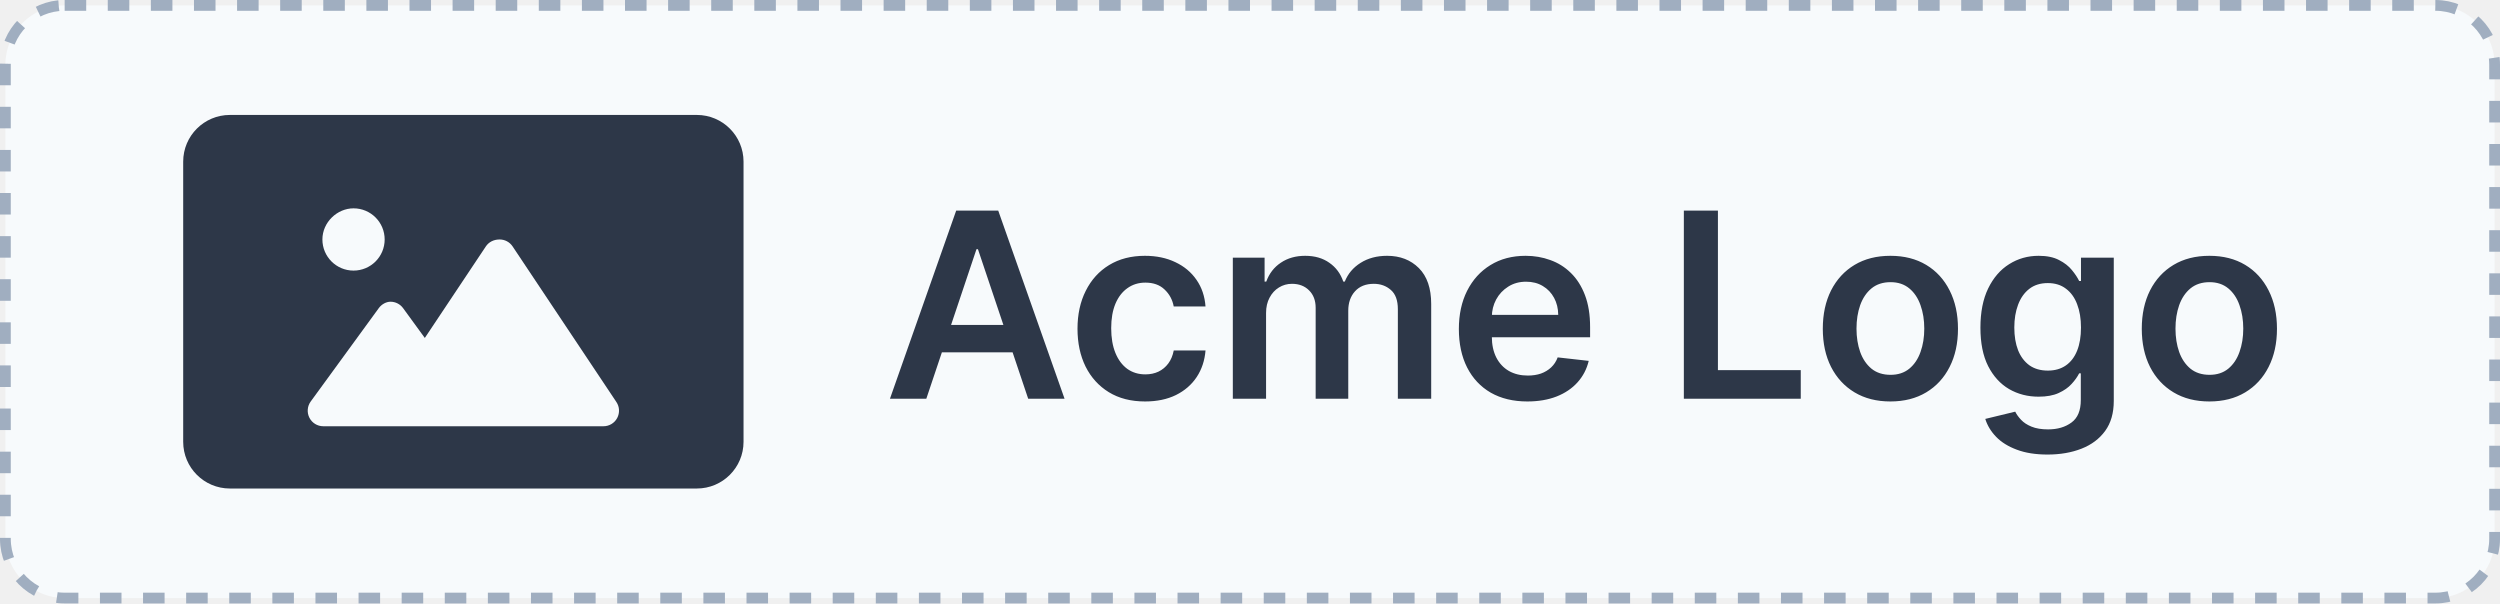
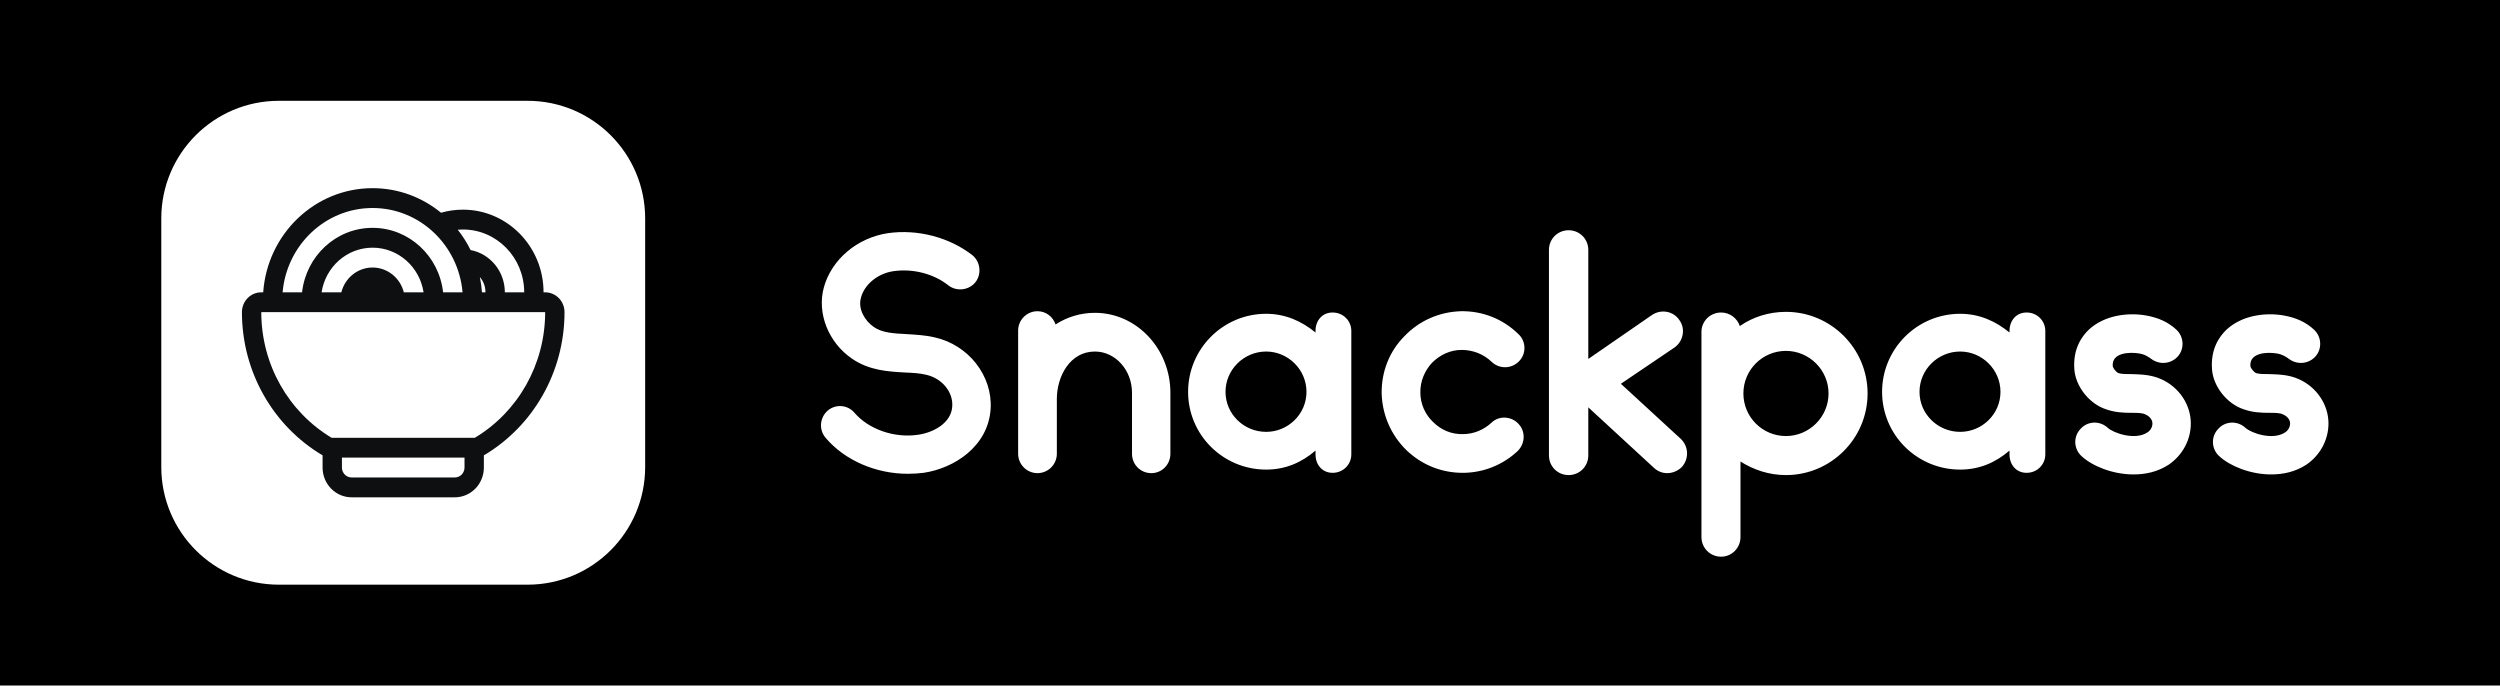
- <svg xmlns="http://www.w3.org/2000/svg" width="232" height="56" viewBox="0 0 232 56" fill="none">
-   <rect x="0.5" y="0.5" width="231" height="55" rx="5.5" fill="#F7FAFC" stroke="#A0AEC0" stroke-dasharray="2 2" />
-   <path d="M64.667 10.667H21.333C18.94 10.667 17 12.607 17 15V41C17 43.393 18.94 45.334 21.333 45.334H64.667C67.06 45.334 69 43.394 69 41V15C69 12.607 67.059 10.667 64.667 10.667ZM32.808 19.334C34.404 19.334 35.697 20.627 35.697 22.223C35.697 23.818 34.404 25.111 32.808 25.111C31.212 25.111 29.919 23.818 29.919 22.223C29.919 20.627 31.291 19.334 32.808 19.334ZM57.273 38.797C57.02 39.267 56.533 39.556 56 39.556H30C29.456 39.556 28.959 39.251 28.713 38.766C28.466 38.281 28.513 37.7 28.833 37.26L35.152 28.593C35.426 28.217 35.859 28 36.238 28C36.7 28 37.133 28.221 37.406 28.594L39.423 31.362L45.087 22.866C45.356 22.466 45.808 22.223 46.367 22.223C46.85 22.223 47.301 22.464 47.569 22.866L57.202 37.31C57.499 37.75 57.526 38.319 57.273 38.797Z" fill="#2D3748" />
-   <path d="M85.963 37H82.588L88.733 19.546H92.636L98.79 37H95.415L90.753 23.125H90.617L85.963 37ZM86.074 30.156H95.278V32.696H86.074V30.156ZM106.264 37.256C104.957 37.256 103.835 36.969 102.898 36.395C101.966 35.821 101.247 35.028 100.741 34.017C100.241 33 99.992 31.829 99.992 30.506C99.992 29.176 100.247 28.003 100.759 26.986C101.27 25.963 101.991 25.168 102.923 24.599C103.861 24.026 104.969 23.739 106.247 23.739C107.31 23.739 108.25 23.935 109.068 24.327C109.892 24.713 110.548 25.261 111.037 25.972C111.526 26.676 111.804 27.5 111.872 28.443H108.923C108.804 27.812 108.52 27.287 108.071 26.866C107.628 26.44 107.034 26.227 106.29 26.227C105.659 26.227 105.105 26.398 104.628 26.739C104.151 27.074 103.778 27.557 103.511 28.188C103.25 28.818 103.119 29.574 103.119 30.454C103.119 31.347 103.25 32.114 103.511 32.756C103.773 33.392 104.139 33.883 104.611 34.23C105.088 34.571 105.648 34.742 106.29 34.742C106.744 34.742 107.151 34.656 107.509 34.486C107.872 34.31 108.176 34.057 108.42 33.727C108.665 33.398 108.832 32.997 108.923 32.526H111.872C111.798 33.452 111.526 34.273 111.054 34.989C110.582 35.699 109.94 36.256 109.128 36.659C108.315 37.057 107.361 37.256 106.264 37.256ZM114.406 37V23.909H117.354V26.134H117.508C117.781 25.384 118.232 24.798 118.863 24.378C119.494 23.952 120.246 23.739 121.121 23.739C122.008 23.739 122.755 23.954 123.363 24.386C123.977 24.812 124.408 25.395 124.658 26.134H124.795C125.085 25.406 125.573 24.827 126.261 24.395C126.954 23.957 127.775 23.739 128.724 23.739C129.928 23.739 130.911 24.119 131.673 24.881C132.434 25.642 132.815 26.753 132.815 28.213V37H129.721V28.69C129.721 27.878 129.505 27.284 129.073 26.909C128.641 26.528 128.113 26.338 127.488 26.338C126.744 26.338 126.161 26.571 125.741 27.037C125.326 27.497 125.119 28.097 125.119 28.835V37H122.093V28.562C122.093 27.886 121.888 27.347 121.479 26.943C121.076 26.54 120.548 26.338 119.894 26.338C119.451 26.338 119.048 26.452 118.684 26.679C118.32 26.901 118.031 27.216 117.815 27.625C117.599 28.028 117.491 28.5 117.491 29.04V37H114.406ZM141.74 37.256C140.428 37.256 139.294 36.983 138.339 36.438C137.391 35.886 136.661 35.108 136.149 34.102C135.638 33.091 135.382 31.901 135.382 30.531C135.382 29.185 135.638 28.003 136.149 26.986C136.666 25.963 137.388 25.168 138.314 24.599C139.24 24.026 140.328 23.739 141.578 23.739C142.385 23.739 143.146 23.869 143.862 24.131C144.584 24.386 145.22 24.784 145.771 25.324C146.328 25.864 146.766 26.551 147.084 27.386C147.402 28.216 147.561 29.204 147.561 30.352V31.298H136.831V29.219H144.604C144.598 28.628 144.47 28.102 144.22 27.642C143.97 27.176 143.621 26.81 143.172 26.543C142.729 26.276 142.212 26.142 141.621 26.142C140.99 26.142 140.436 26.296 139.959 26.602C139.482 26.903 139.109 27.301 138.842 27.796C138.581 28.284 138.447 28.821 138.442 29.406V31.222C138.442 31.983 138.581 32.636 138.859 33.182C139.138 33.722 139.527 34.136 140.027 34.426C140.527 34.71 141.112 34.852 141.783 34.852C142.232 34.852 142.638 34.79 143.001 34.665C143.365 34.534 143.68 34.344 143.947 34.094C144.214 33.844 144.416 33.534 144.553 33.165L147.433 33.489C147.251 34.25 146.905 34.915 146.393 35.483C145.888 36.045 145.24 36.483 144.45 36.795C143.661 37.102 142.757 37.256 141.74 37.256ZM156.261 37V19.546H159.423V34.349H167.11V37H156.261ZM175.428 37.256C174.15 37.256 173.042 36.974 172.104 36.412C171.167 35.849 170.44 35.062 169.923 34.051C169.411 33.04 169.156 31.858 169.156 30.506C169.156 29.153 169.411 27.969 169.923 26.952C170.44 25.935 171.167 25.145 172.104 24.582C173.042 24.02 174.15 23.739 175.428 23.739C176.707 23.739 177.815 24.02 178.752 24.582C179.69 25.145 180.414 25.935 180.925 26.952C181.442 27.969 181.701 29.153 181.701 30.506C181.701 31.858 181.442 33.04 180.925 34.051C180.414 35.062 179.69 35.849 178.752 36.412C177.815 36.974 176.707 37.256 175.428 37.256ZM175.445 34.784C176.138 34.784 176.718 34.594 177.184 34.213C177.65 33.827 177.996 33.31 178.224 32.662C178.457 32.014 178.573 31.293 178.573 30.497C178.573 29.696 178.457 28.972 178.224 28.324C177.996 27.671 177.65 27.151 177.184 26.764C176.718 26.378 176.138 26.185 175.445 26.185C174.735 26.185 174.144 26.378 173.673 26.764C173.207 27.151 172.857 27.671 172.624 28.324C172.397 28.972 172.283 29.696 172.283 30.497C172.283 31.293 172.397 32.014 172.624 32.662C172.857 33.31 173.207 33.827 173.673 34.213C174.144 34.594 174.735 34.784 175.445 34.784ZM190.013 42.182C188.905 42.182 187.953 42.031 187.158 41.73C186.362 41.435 185.723 41.037 185.24 40.537C184.757 40.037 184.422 39.483 184.234 38.875L187.013 38.202C187.138 38.457 187.32 38.71 187.558 38.96C187.797 39.216 188.118 39.426 188.521 39.591C188.93 39.761 189.445 39.847 190.064 39.847C190.939 39.847 191.663 39.633 192.237 39.207C192.811 38.787 193.098 38.094 193.098 37.128V34.648H192.945C192.786 34.966 192.553 35.293 192.246 35.628C191.945 35.963 191.544 36.244 191.044 36.472C190.55 36.699 189.928 36.812 189.178 36.812C188.172 36.812 187.26 36.577 186.442 36.105C185.629 35.628 184.982 34.918 184.499 33.974C184.021 33.026 183.783 31.838 183.783 30.412C183.783 28.974 184.021 27.761 184.499 26.773C184.982 25.778 185.632 25.026 186.45 24.514C187.268 23.997 188.18 23.739 189.186 23.739C189.953 23.739 190.584 23.869 191.078 24.131C191.578 24.386 191.976 24.696 192.271 25.06C192.567 25.418 192.791 25.756 192.945 26.074H193.115V23.909H196.158V37.213C196.158 38.332 195.891 39.258 195.357 39.992C194.822 40.724 194.092 41.273 193.166 41.636C192.24 42 191.189 42.182 190.013 42.182ZM190.038 34.392C190.692 34.392 191.249 34.233 191.709 33.915C192.169 33.597 192.518 33.139 192.757 32.543C192.996 31.946 193.115 31.23 193.115 30.395C193.115 29.571 192.996 28.849 192.757 28.23C192.524 27.611 192.178 27.131 191.717 26.79C191.263 26.443 190.703 26.27 190.038 26.27C189.351 26.27 188.777 26.449 188.317 26.807C187.857 27.165 187.51 27.656 187.277 28.281C187.044 28.901 186.928 29.605 186.928 30.395C186.928 31.196 187.044 31.898 187.277 32.5C187.516 33.097 187.865 33.562 188.325 33.898C188.791 34.227 189.362 34.392 190.038 34.392ZM205.03 37.256C203.751 37.256 202.643 36.974 201.706 36.412C200.768 35.849 200.041 35.062 199.524 34.051C199.013 33.04 198.757 31.858 198.757 30.506C198.757 29.153 199.013 27.969 199.524 26.952C200.041 25.935 200.768 25.145 201.706 24.582C202.643 24.02 203.751 23.739 205.03 23.739C206.308 23.739 207.416 24.02 208.354 24.582C209.291 25.145 210.016 25.935 210.527 26.952C211.044 27.969 211.303 29.153 211.303 30.506C211.303 31.858 211.044 33.04 210.527 34.051C210.016 35.062 209.291 35.849 208.354 36.412C207.416 36.974 206.308 37.256 205.03 37.256ZM205.047 34.784C205.74 34.784 206.32 34.594 206.786 34.213C207.251 33.827 207.598 33.31 207.825 32.662C208.058 32.014 208.175 31.293 208.175 30.497C208.175 29.696 208.058 28.972 207.825 28.324C207.598 27.671 207.251 27.151 206.786 26.764C206.32 26.378 205.74 26.185 205.047 26.185C204.337 26.185 203.746 26.378 203.274 26.764C202.808 27.151 202.459 27.671 202.226 28.324C201.999 28.972 201.885 29.696 201.885 30.497C201.885 31.293 201.999 32.014 202.226 32.662C202.459 33.31 202.808 33.827 203.274 34.213C203.746 34.594 204.337 34.784 205.047 34.784Z" fill="#2D3748" />
+ <svg xmlns="http://www.w3.org/2000/svg" width="248" height="68" viewBox="0 0 248 68" fill="none">
+   <rect width="248" height="68" fill="black" />
+   <rect x="16" y="10" width="48" height="48" rx="11.667" fill="white" />
+   <path d="M24 30.965C24 29.879 24.86 28.998 25.92 28.998H26.109C26.518 23.222 31.22 18.666 36.96 18.666C39.528 18.666 41.889 19.578 43.75 21.104C44.45 20.902 45.179 20.798 45.92 20.798C50.338 20.798 53.92 24.469 53.92 28.998H54.08C55.14 28.998 56 29.879 56 30.965C56 36.901 52.895 42.271 48 45.171V46.381C48 48.011 46.711 49.333 45.12 49.333H34.88C33.289 49.333 32 48.011 32 46.381V45.171C27.105 42.272 24 36.902 24 30.965ZM32.897 43.429H47.103C51.375 40.868 54.08 36.164 54.08 30.965H25.92C25.92 36.164 28.625 40.868 32.897 43.429ZM36.96 26.538C38.451 26.538 39.704 27.583 40.059 28.998H42.018C41.634 26.489 39.516 24.57 36.96 24.57C34.404 24.57 32.286 26.489 31.902 28.998H33.861C34.216 27.583 35.469 26.538 36.96 26.538ZM29.965 28.998C30.362 25.398 33.342 22.602 36.96 22.602C40.578 22.602 43.558 25.398 43.955 28.998H45.885C45.48 24.31 41.639 20.634 36.96 20.634C32.281 20.634 28.44 24.31 28.035 28.998H29.965ZM50.08 28.998H52C52 25.556 49.278 22.766 45.92 22.766C45.748 22.766 45.576 22.773 45.406 22.788C45.899 23.408 46.327 24.084 46.682 24.805C48.615 25.172 50.08 26.909 50.08 28.998ZM48.16 28.998C48.16 28.416 47.949 27.884 47.6 27.48C47.703 27.974 47.774 28.481 47.811 28.998H48.16ZM33.92 45.397V46.381C33.92 46.924 34.35 47.365 34.88 47.365H45.12C45.65 47.365 46.08 46.924 46.08 46.381V45.397H33.92Z" fill="#0E0F11" />
+   <path d="M92.704 33.464C91.744 33.24 90.848 33.208 89.952 33.144C88.64 33.08 87.52 33.016 86.688 32.44C85.792 31.832 85.088 30.648 85.408 29.528C85.76 28.184 87.104 27.128 88.608 26.904C90.56 26.616 92.64 27.16 94.08 28.312C94.912 28.952 96.128 28.792 96.768 27.992C97.408 27.16 97.248 25.944 96.448 25.304C94.176 23.544 91.04 22.712 88.096 23.128C85.056 23.576 82.496 25.72 81.728 28.504C81.024 31.064 82.176 33.976 84.512 35.576C86.24 36.76 88.096 36.856 89.76 36.952C90.496 36.984 91.232 37.016 91.872 37.176C93.44 37.528 94.56 38.872 94.464 40.312C94.368 41.944 92.64 42.904 91.072 43.128C88.704 43.48 86.176 42.584 84.768 40.952C84.096 40.152 82.912 40.056 82.112 40.728C81.312 41.432 81.216 42.616 81.888 43.416C83.808 45.688 86.912 47 90.048 47C90.56 47 91.104 46.968 91.616 46.904C94.656 46.456 98.048 44.28 98.272 40.536C98.464 37.272 96.064 34.2 92.704 33.464ZM108.615 31.032C107.175 31.032 105.863 31.448 104.711 32.184C104.455 31.416 103.751 30.872 102.919 30.872C101.863 30.872 100.999 31.736 100.999 32.792V45.016C100.999 46.072 101.863 46.936 102.919 46.936C103.975 46.936 104.839 46.072 104.839 45.016V39.576C104.839 37.368 106.119 34.872 108.615 34.872C110.631 34.872 112.295 36.696 112.295 38.968V45.016C112.295 46.072 113.127 46.936 114.215 46.936C115.271 46.936 116.103 46.072 116.103 45.016V38.968C116.103 34.584 112.743 31.032 108.615 31.032ZM132.195 31C131.139 31 130.499 31.832 130.499 32.824V32.984C129.123 31.864 127.523 31.128 125.603 31.128C121.315 31.128 117.859 34.616 117.859 38.872C117.859 43.128 121.315 46.584 125.603 46.584C127.523 46.584 129.123 45.88 130.499 44.696V45.08C130.499 46.072 131.139 46.904 132.195 46.904C133.251 46.904 134.051 46.072 134.051 45.08V32.824C134.051 31.832 133.251 31 132.195 31ZM125.603 42.84C123.395 42.84 121.571 41.08 121.571 38.872C121.571 36.664 123.395 34.872 125.603 34.872C127.779 34.872 129.603 36.664 129.603 38.872C129.603 41.08 127.779 42.84 125.603 42.84ZM145.093 46.904C142.981 46.904 141.029 46.104 139.525 44.664C137.989 43.16 137.125 41.176 137.061 39.032C137.029 36.92 137.797 34.872 139.333 33.336C140.805 31.8 142.789 30.936 144.933 30.872C147.077 30.84 149.093 31.64 150.629 33.144C151.397 33.848 151.429 35.096 150.693 35.832C149.957 36.6 148.741 36.632 147.973 35.896C147.173 35.128 146.117 34.712 144.997 34.712C143.877 34.712 142.853 35.192 142.053 35.992C141.317 36.792 140.869 37.848 140.901 38.968C140.901 40.056 141.381 41.144 142.181 41.88C142.981 42.68 144.037 43.096 145.125 43.064C146.181 43.064 147.173 42.648 147.941 41.944C148.677 41.208 149.925 41.272 150.629 42.04C151.365 42.808 151.301 44.024 150.533 44.76C149.093 46.104 147.205 46.872 145.221 46.904H145.093ZM166.743 43.544L160.791 38.072L166.135 34.456C166.999 33.816 167.223 32.6 166.583 31.736C165.975 30.84 164.759 30.648 163.863 31.256L157.559 35.608V24.792C157.559 23.704 156.695 22.84 155.607 22.84C154.519 22.84 153.655 23.704 153.655 24.792V45.176C153.655 46.264 154.519 47.128 155.607 47.128C156.695 47.128 157.559 46.264 157.559 45.176V40.408L164.087 46.424C164.471 46.776 164.919 46.936 165.399 46.936C165.911 46.936 166.455 46.712 166.839 46.328C167.575 45.496 167.511 44.28 166.743 43.544ZM177.168 30.936C175.472 30.936 173.872 31.448 172.592 32.344C172.336 31.576 171.6 31 170.736 31C169.648 31 168.784 31.864 168.784 32.92V53.272C168.784 54.36 169.648 55.224 170.736 55.224C171.792 55.224 172.656 54.36 172.656 53.272V45.784C173.968 46.616 175.504 47.128 177.168 47.128C181.616 47.128 185.264 43.512 185.264 39.032C185.264 34.552 181.616 30.936 177.168 30.936ZM177.168 43.256C174.832 43.256 172.944 41.368 172.944 39.032C172.944 36.696 174.832 34.808 177.168 34.808C179.472 34.808 181.392 36.696 181.392 39.032C181.392 41.368 179.472 43.256 177.168 43.256ZM201.039 31C199.983 31 199.343 31.832 199.343 32.824V32.984C197.967 31.864 196.367 31.128 194.447 31.128C190.159 31.128 186.703 34.616 186.703 38.872C186.703 43.128 190.159 46.584 194.447 46.584C196.367 46.584 197.967 45.88 199.343 44.696V45.08C199.343 46.072 199.983 46.904 201.039 46.904C202.095 46.904 202.895 46.072 202.895 45.08V32.824C202.895 31.832 202.095 31 201.039 31ZM194.447 42.84C192.239 42.84 190.415 41.08 190.415 38.872C190.415 36.664 192.239 34.872 194.447 34.872C196.623 34.872 198.447 36.664 198.447 38.872C198.447 41.08 196.623 42.84 194.447 42.84ZM211.633 47.064C209.585 47.064 207.537 46.232 206.481 45.24C205.713 44.536 205.649 43.32 206.385 42.552C207.089 41.752 208.305 41.72 209.073 42.424C209.649 42.968 211.793 43.704 213.009 42.904C213.329 42.712 213.521 42.36 213.521 42.008C213.521 41.56 213.137 41.24 212.817 41.112C212.529 40.952 212.017 40.952 211.441 40.952C210.673 40.952 209.809 40.92 208.913 40.6C207.249 40.056 205.905 38.328 205.777 36.664C205.617 34.648 206.481 33.4 207.217 32.696C208.817 31.224 211.153 31 212.849 31.288C214.129 31.512 215.089 31.96 215.889 32.696C216.657 33.4 216.721 34.616 216.017 35.384C215.601 35.832 214.993 36.056 214.385 35.992C214.097 35.96 213.809 35.864 213.553 35.704C213.105 35.384 212.785 35.16 212.209 35.064C211.249 34.904 209.457 34.968 209.585 36.344C209.617 36.504 209.905 36.92 210.161 37.016C210.481 37.112 210.961 37.112 211.473 37.112C212.305 37.144 213.361 37.144 214.417 37.624C216.177 38.424 217.329 40.152 217.329 42.008C217.329 43.64 216.497 45.176 215.121 46.104C214.033 46.808 212.849 47.064 211.633 47.064ZM225.289 47.064C223.241 47.064 221.193 46.232 220.137 45.24C219.369 44.536 219.305 43.32 220.041 42.552C220.745 41.752 221.961 41.72 222.729 42.424C223.305 42.968 225.449 43.704 226.665 42.904C226.985 42.712 227.177 42.36 227.177 42.008C227.177 41.56 226.793 41.24 226.473 41.112C226.185 40.952 225.673 40.952 225.097 40.952C224.329 40.952 223.465 40.92 222.569 40.6C220.905 40.056 219.561 38.328 219.433 36.664C219.273 34.648 220.137 33.4 220.873 32.696C222.473 31.224 224.809 31 226.505 31.288C227.785 31.512 228.745 31.96 229.545 32.696C230.313 33.4 230.377 34.616 229.673 35.384C229.257 35.832 228.649 36.056 228.041 35.992C227.753 35.96 227.465 35.864 227.209 35.704C226.761 35.384 226.441 35.16 225.865 35.064C224.905 34.904 223.113 34.968 223.241 36.344C223.273 36.504 223.561 36.92 223.817 37.016C224.137 37.112 224.617 37.112 225.129 37.112C225.961 37.144 227.017 37.144 228.073 37.624C229.833 38.424 230.985 40.152 230.985 42.008C230.985 43.64 230.153 45.176 228.777 46.104C227.689 46.808 226.505 47.064 225.289 47.064Z" fill="white" />
</svg>
